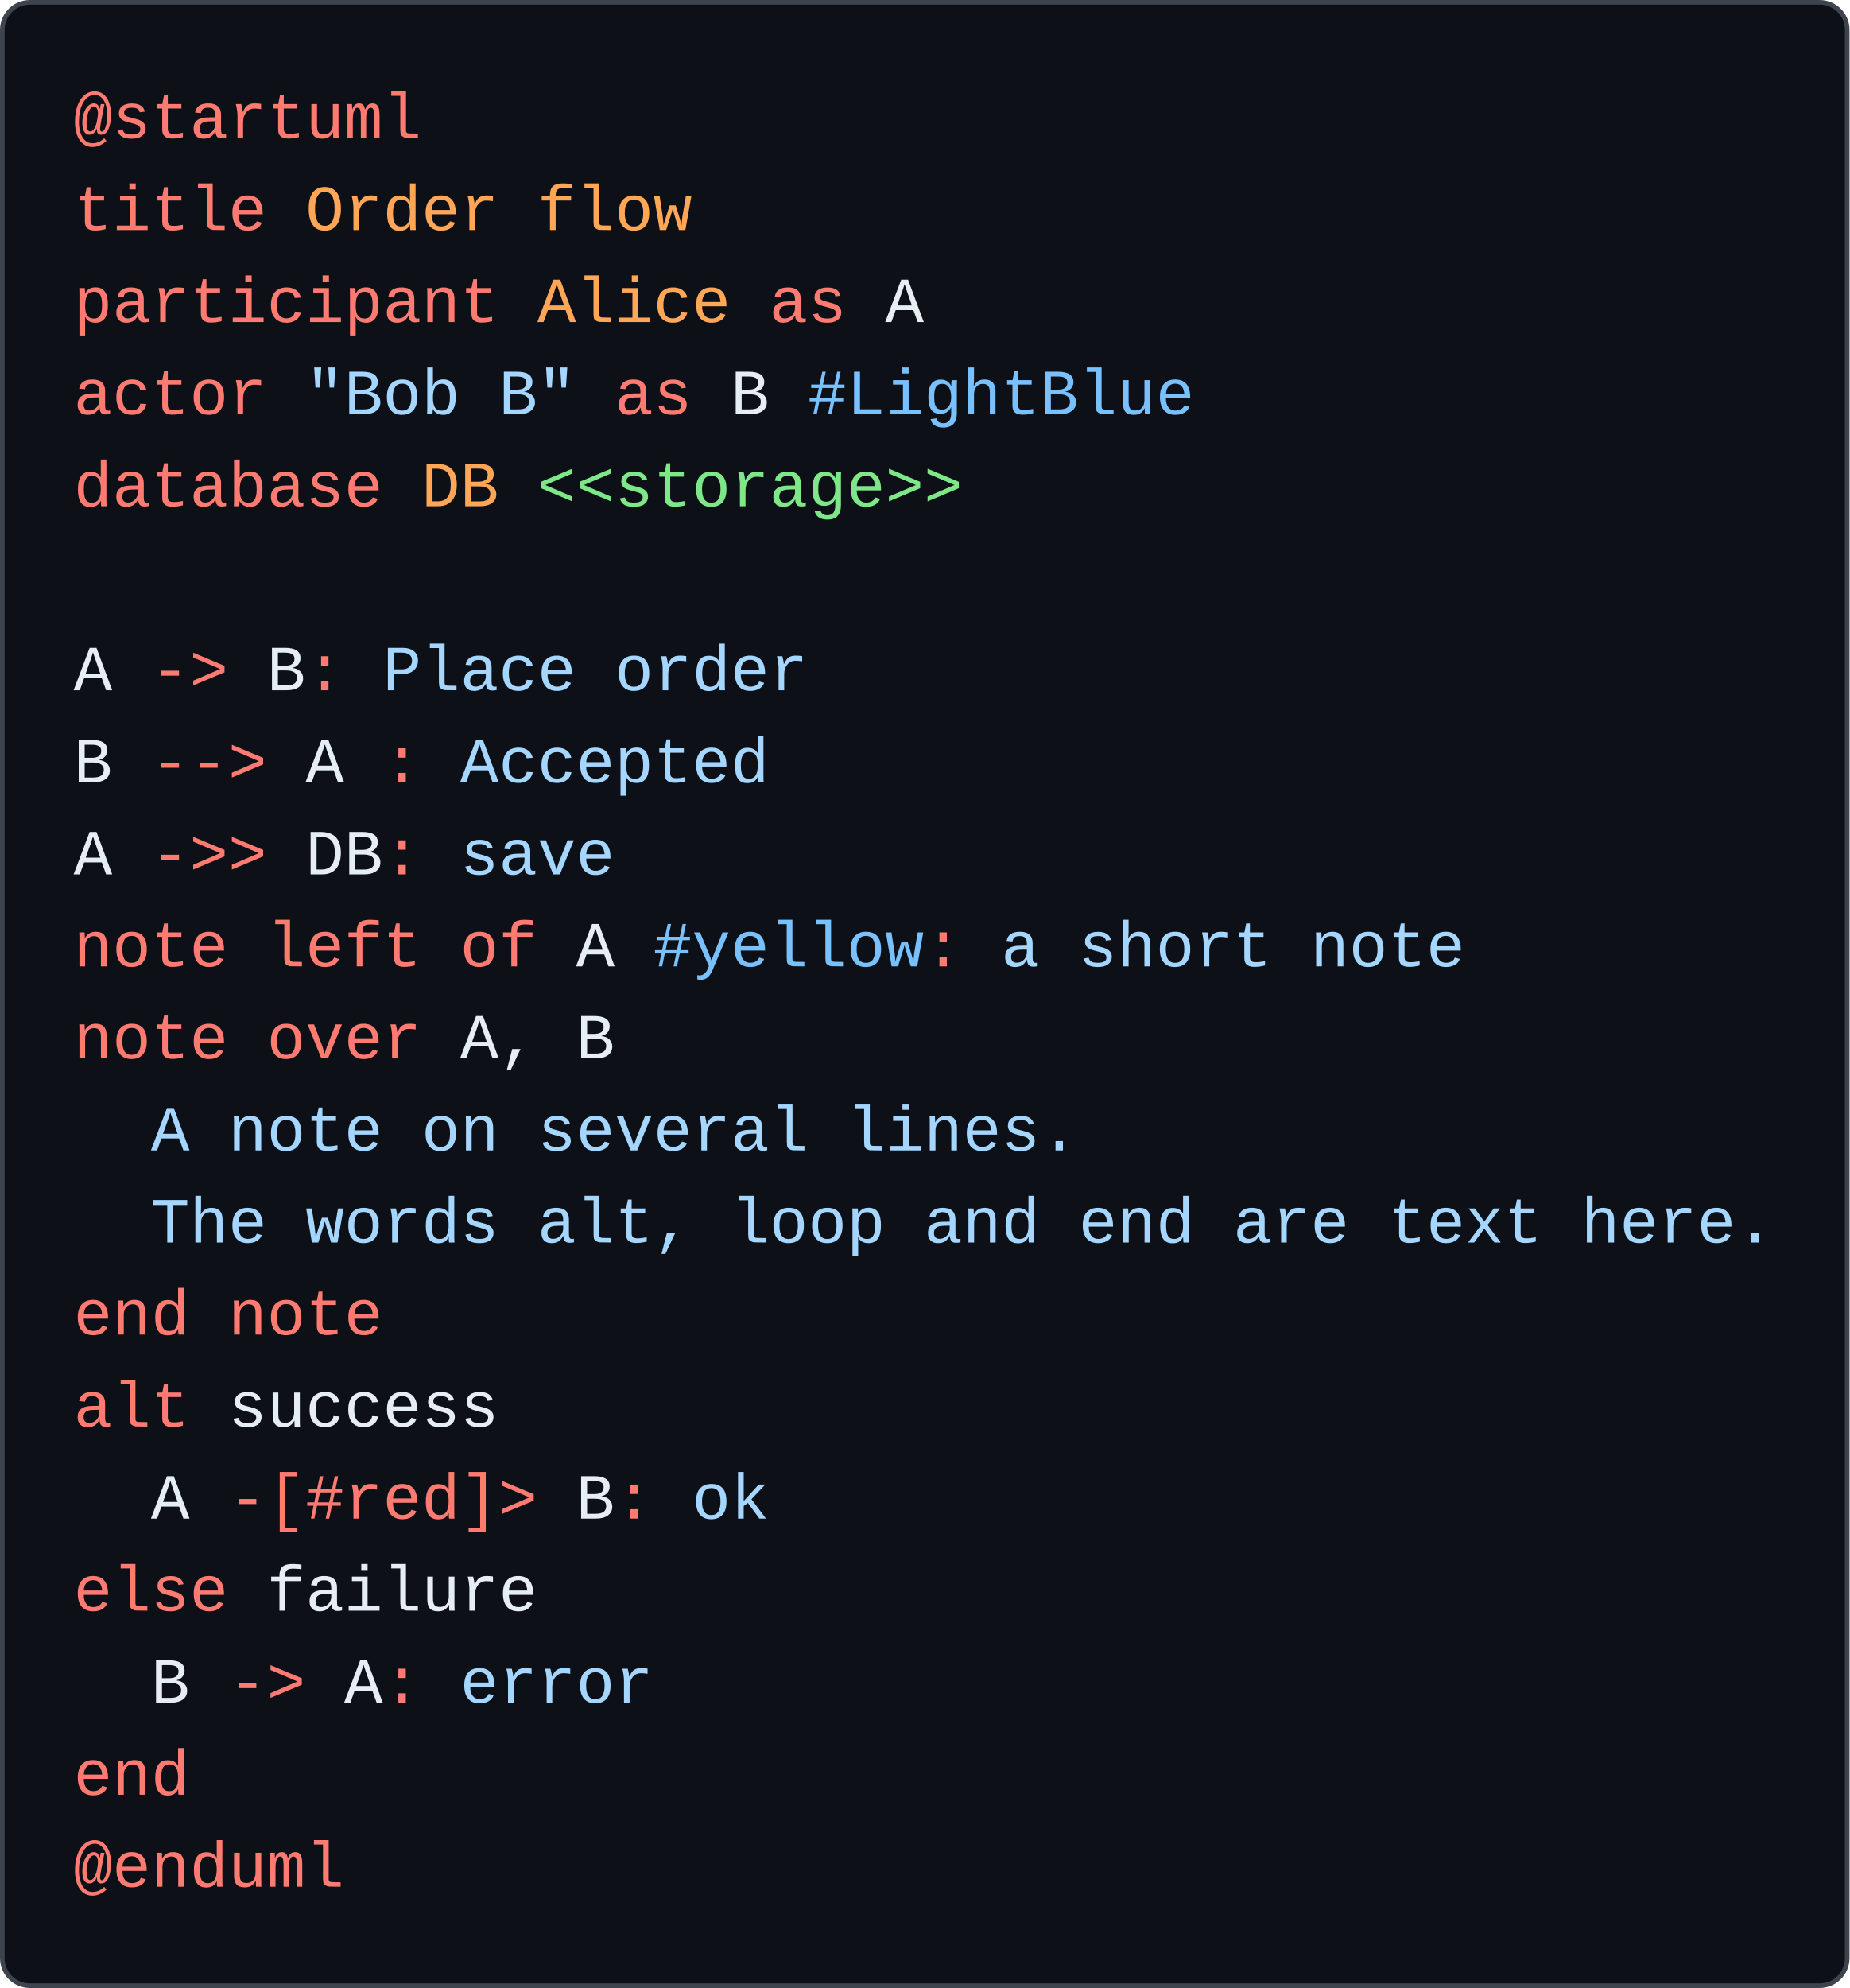
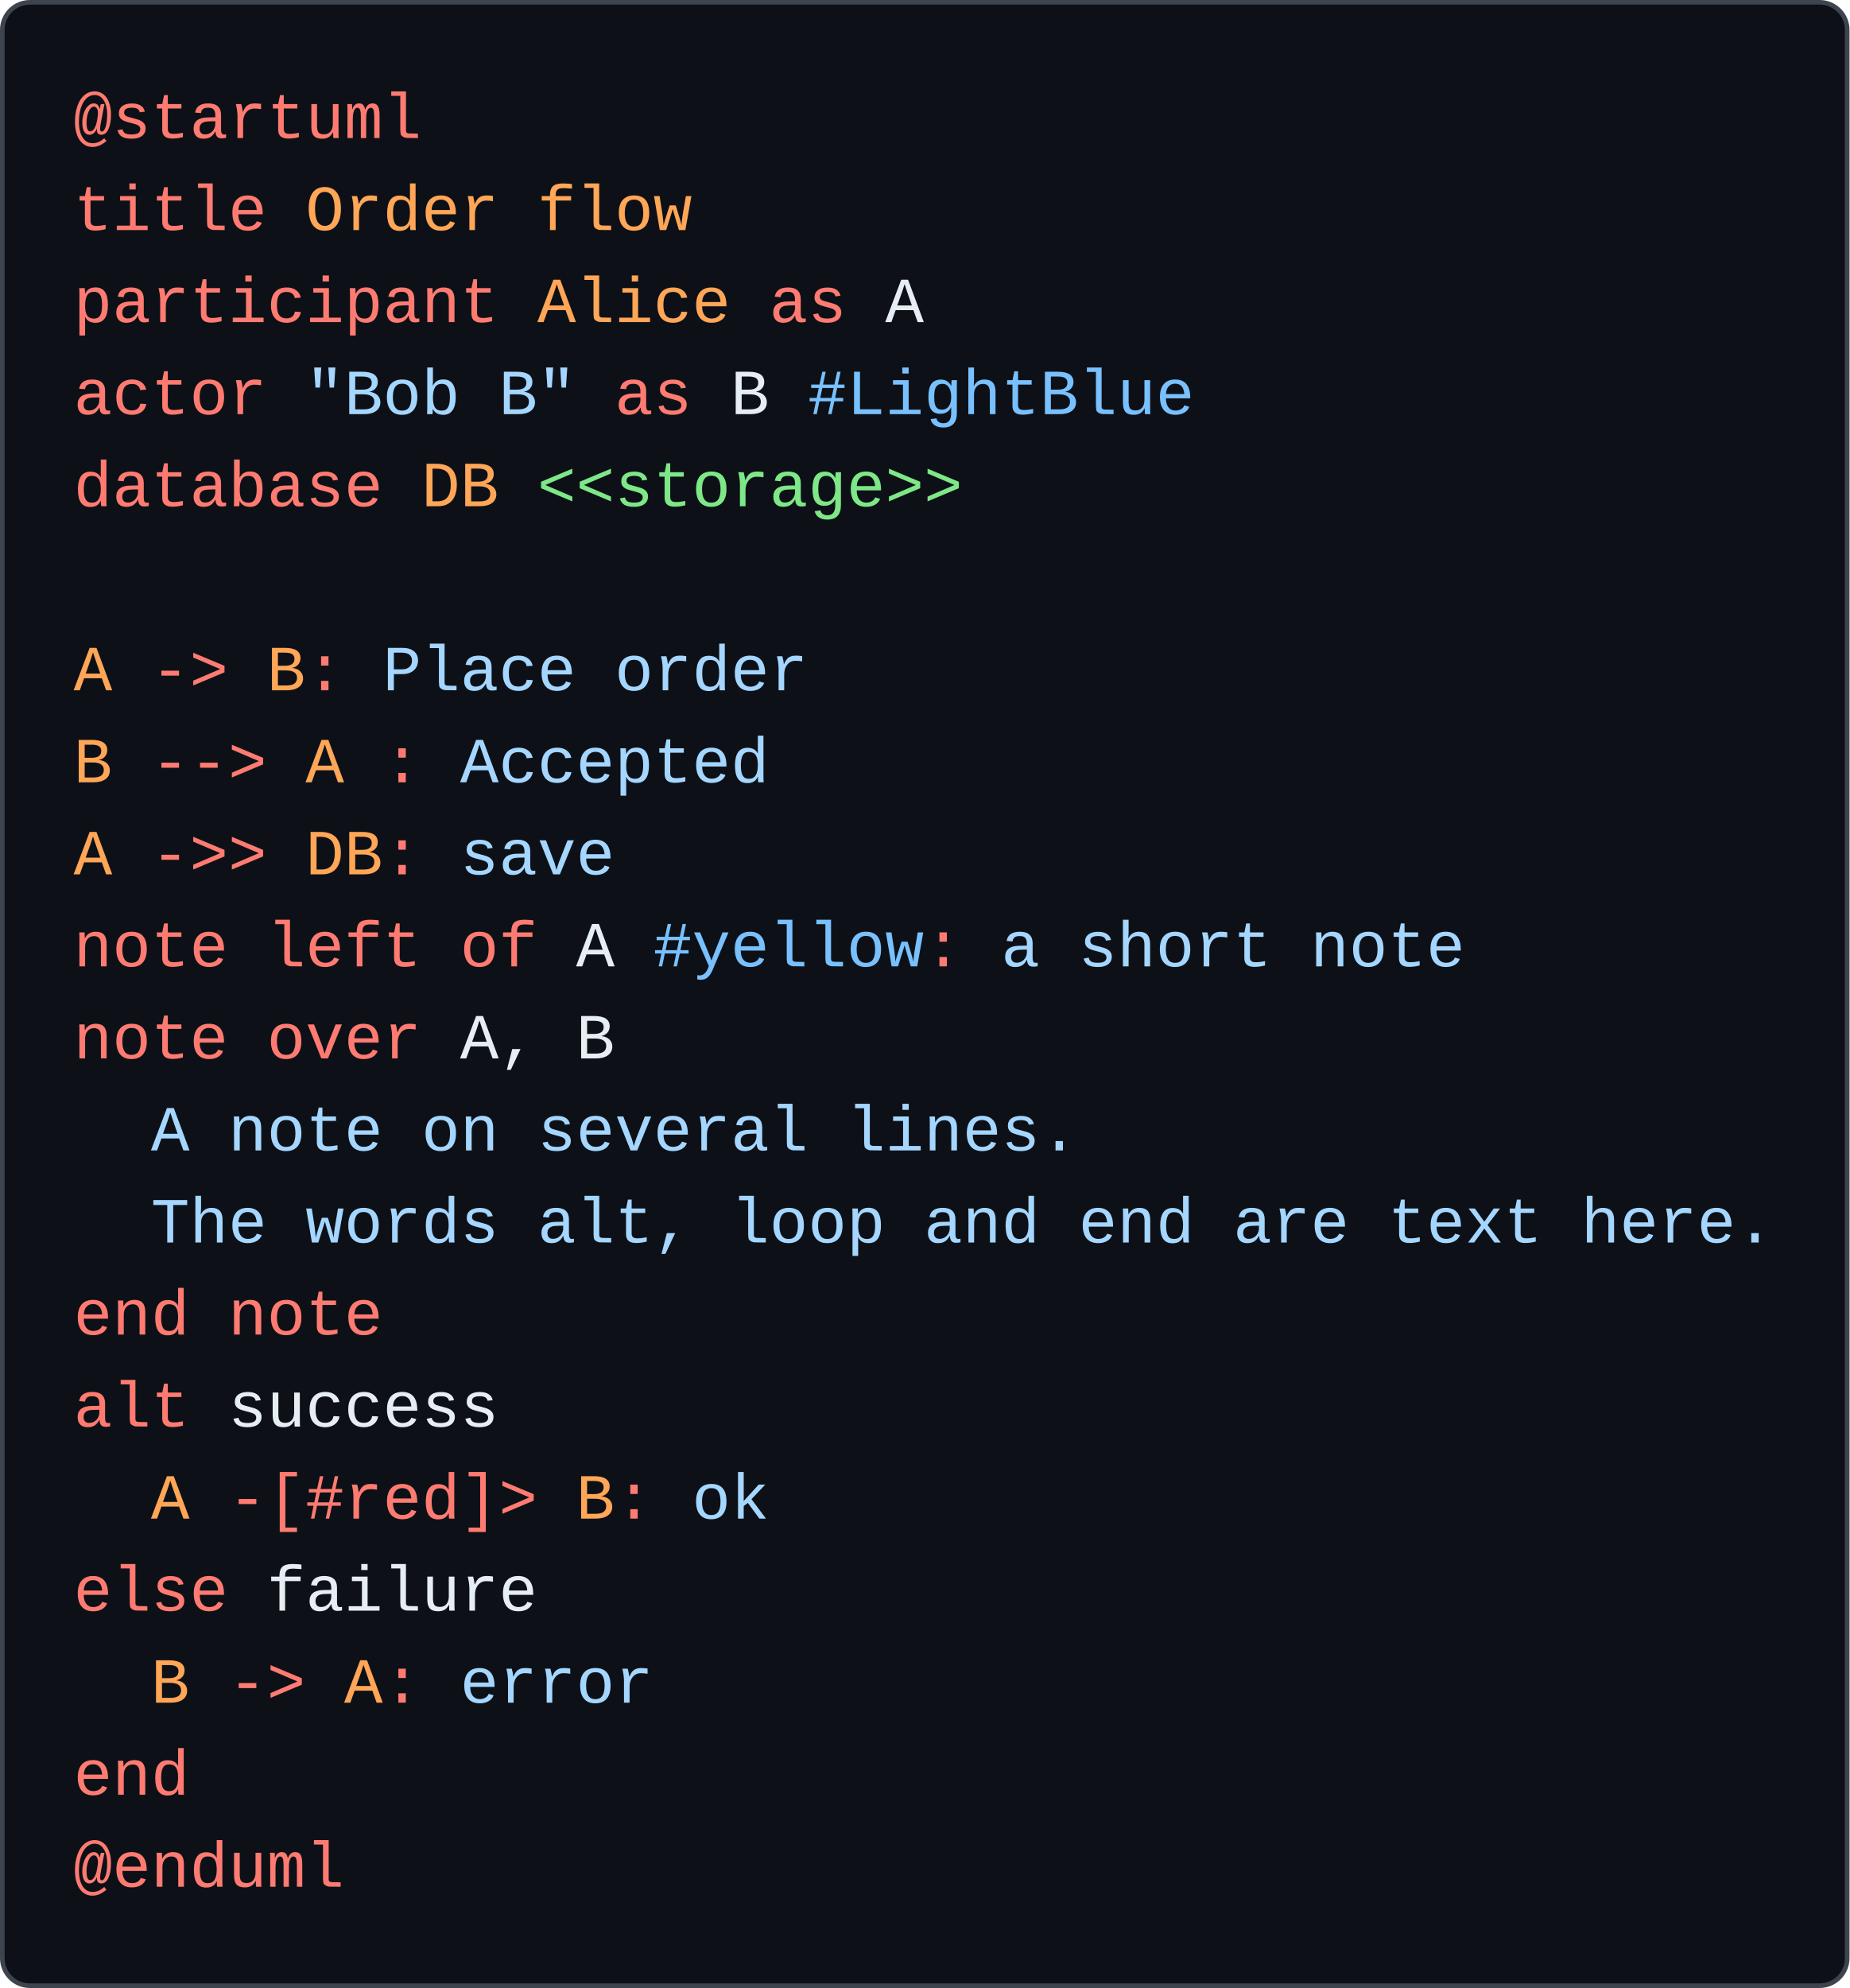
<svg xmlns="http://www.w3.org/2000/svg" width="402" height="432" viewBox="0 0 402 432">
  <rect x="0.5" y="0.5" width="401" height="431" rx="6" fill="#0d1117" stroke="#3d444d" />
  <g font-family="ui-monospace, SFMono-Regular, 'SF Mono', Menlo, Consolas, 'Liberation Mono', monospace" font-size="14" fill="#e6edf3" xml:space="preserve">
    <text y="30">
      <tspan x="16.0" fill="#FF7B72">@startuml</tspan>
    </text>
    <text y="50">
      <tspan x="16.0" fill="#FF7B72">title</tspan>
      <tspan x="66.4" fill="#FFA657">Order flow</tspan>
    </text>
    <text y="70">
      <tspan x="16.0" fill="#FF7B72">participant</tspan>
      <tspan x="116.8" fill="#FFA657">Alice</tspan>
      <tspan x="167.2" fill="#FF7B72">as</tspan>
      <tspan x="184.0" fill="#E6EDF3"> A</tspan>
    </text>
    <text y="90">
      <tspan x="16.0" fill="#FF7B72">actor</tspan>
      <tspan x="66.4" fill="#A5D6FF">"Bob B"</tspan>
      <tspan x="133.6" fill="#FF7B72">as</tspan>
      <tspan x="150.4" fill="#E6EDF3"> B </tspan>
      <tspan x="175.6" fill="#79C0FF">#LightBlue</tspan>
    </text>
    <text y="110">
      <tspan x="16.0" fill="#FF7B72">database</tspan>
      <tspan x="91.6" fill="#FFA657">DB</tspan>
      <tspan x="116.8" fill="#7EE787">&lt;&lt;storage&gt;&gt;</tspan>
    </text>
    <text y="130" />
    <text y="150">
-       <tspan x="16.0" fill="#E6EDF3">A </tspan>
+       <tspan x="16.0" fill="#FFA657">A</tspan>
      <tspan x="32.8" fill="#FF7B72">-&gt;</tspan>
-       <tspan x="49.6" fill="#E6EDF3"> B</tspan>
+       <tspan x="58.0" fill="#FFA657">B</tspan>
      <tspan x="66.4" fill="#FF7B72">:</tspan>
      <tspan x="74.8" fill="#A5D6FF"> Place order</tspan>
    </text>
    <text y="170">
-       <tspan x="16.0" fill="#E6EDF3">B </tspan>
+       <tspan x="16.0" fill="#FFA657">B</tspan>
      <tspan x="32.8" fill="#FF7B72">--&gt;</tspan>
-       <tspan x="58.0" fill="#E6EDF3"> A </tspan>
+       <tspan x="66.4" fill="#FFA657">A</tspan>
      <tspan x="83.2" fill="#FF7B72">:</tspan>
      <tspan x="91.6" fill="#A5D6FF"> Accepted</tspan>
    </text>
    <text y="190">
-       <tspan x="16.0" fill="#E6EDF3">A </tspan>
+       <tspan x="16.0" fill="#FFA657">A</tspan>
      <tspan x="32.8" fill="#FF7B72">-&gt;&gt;</tspan>
-       <tspan x="58.0" fill="#E6EDF3"> DB</tspan>
+       <tspan x="66.4" fill="#FFA657">DB</tspan>
      <tspan x="83.2" fill="#FF7B72">:</tspan>
      <tspan x="91.6" fill="#A5D6FF"> save</tspan>
    </text>
    <text y="210">
      <tspan x="16.0" fill="#FF7B72">note</tspan>
      <tspan x="58.0" fill="#FF7B72">left</tspan>
      <tspan x="100.0" fill="#FF7B72">of</tspan>
      <tspan x="116.8" fill="#E6EDF3"> A </tspan>
      <tspan x="142.0" fill="#79C0FF">#yellow</tspan>
      <tspan x="200.8" fill="#FF7B72">:</tspan>
      <tspan x="209.2" fill="#A5D6FF"> a short note</tspan>
    </text>
    <text y="230">
      <tspan x="16.0" fill="#FF7B72">note</tspan>
      <tspan x="58.0" fill="#FF7B72">over</tspan>
      <tspan x="91.6" fill="#E6EDF3"> A, B</tspan>
    </text>
    <text y="250">
      <tspan x="16.0" fill="#A5D6FF">  A note on several lines.</tspan>
    </text>
    <text y="270">
      <tspan x="16.0" fill="#A5D6FF">  The words alt, loop and end are text here.</tspan>
    </text>
    <text y="290">
      <tspan x="16.0" fill="#FF7B72">end note</tspan>
    </text>
    <text y="310">
      <tspan x="16.0" fill="#FF7B72">alt</tspan>
      <tspan x="41.2" fill="#E6EDF3"> success</tspan>
    </text>
    <text y="330">
-       <tspan x="16.0" fill="#E6EDF3">  A </tspan>
+       <tspan x="32.8" fill="#FFA657">A</tspan>
      <tspan x="49.6" fill="#FF7B72">-[#red]&gt;</tspan>
-       <tspan x="116.8" fill="#E6EDF3"> B</tspan>
+       <tspan x="125.2" fill="#FFA657">B</tspan>
      <tspan x="133.6" fill="#FF7B72">:</tspan>
      <tspan x="142.0" fill="#A5D6FF"> ok</tspan>
    </text>
    <text y="350">
      <tspan x="16.0" fill="#FF7B72">else</tspan>
      <tspan x="49.6" fill="#E6EDF3"> failure</tspan>
    </text>
    <text y="370">
-       <tspan x="16.0" fill="#E6EDF3">  B </tspan>
+       <tspan x="32.8" fill="#FFA657">B</tspan>
      <tspan x="49.6" fill="#FF7B72">-&gt;</tspan>
-       <tspan x="66.4" fill="#E6EDF3"> A</tspan>
+       <tspan x="74.8" fill="#FFA657">A</tspan>
      <tspan x="83.2" fill="#FF7B72">:</tspan>
      <tspan x="91.6" fill="#A5D6FF"> error</tspan>
    </text>
    <text y="390">
      <tspan x="16.0" fill="#FF7B72">end</tspan>
    </text>
    <text y="410">
      <tspan x="16.0" fill="#FF7B72">@enduml</tspan>
    </text>
  </g>
</svg>
